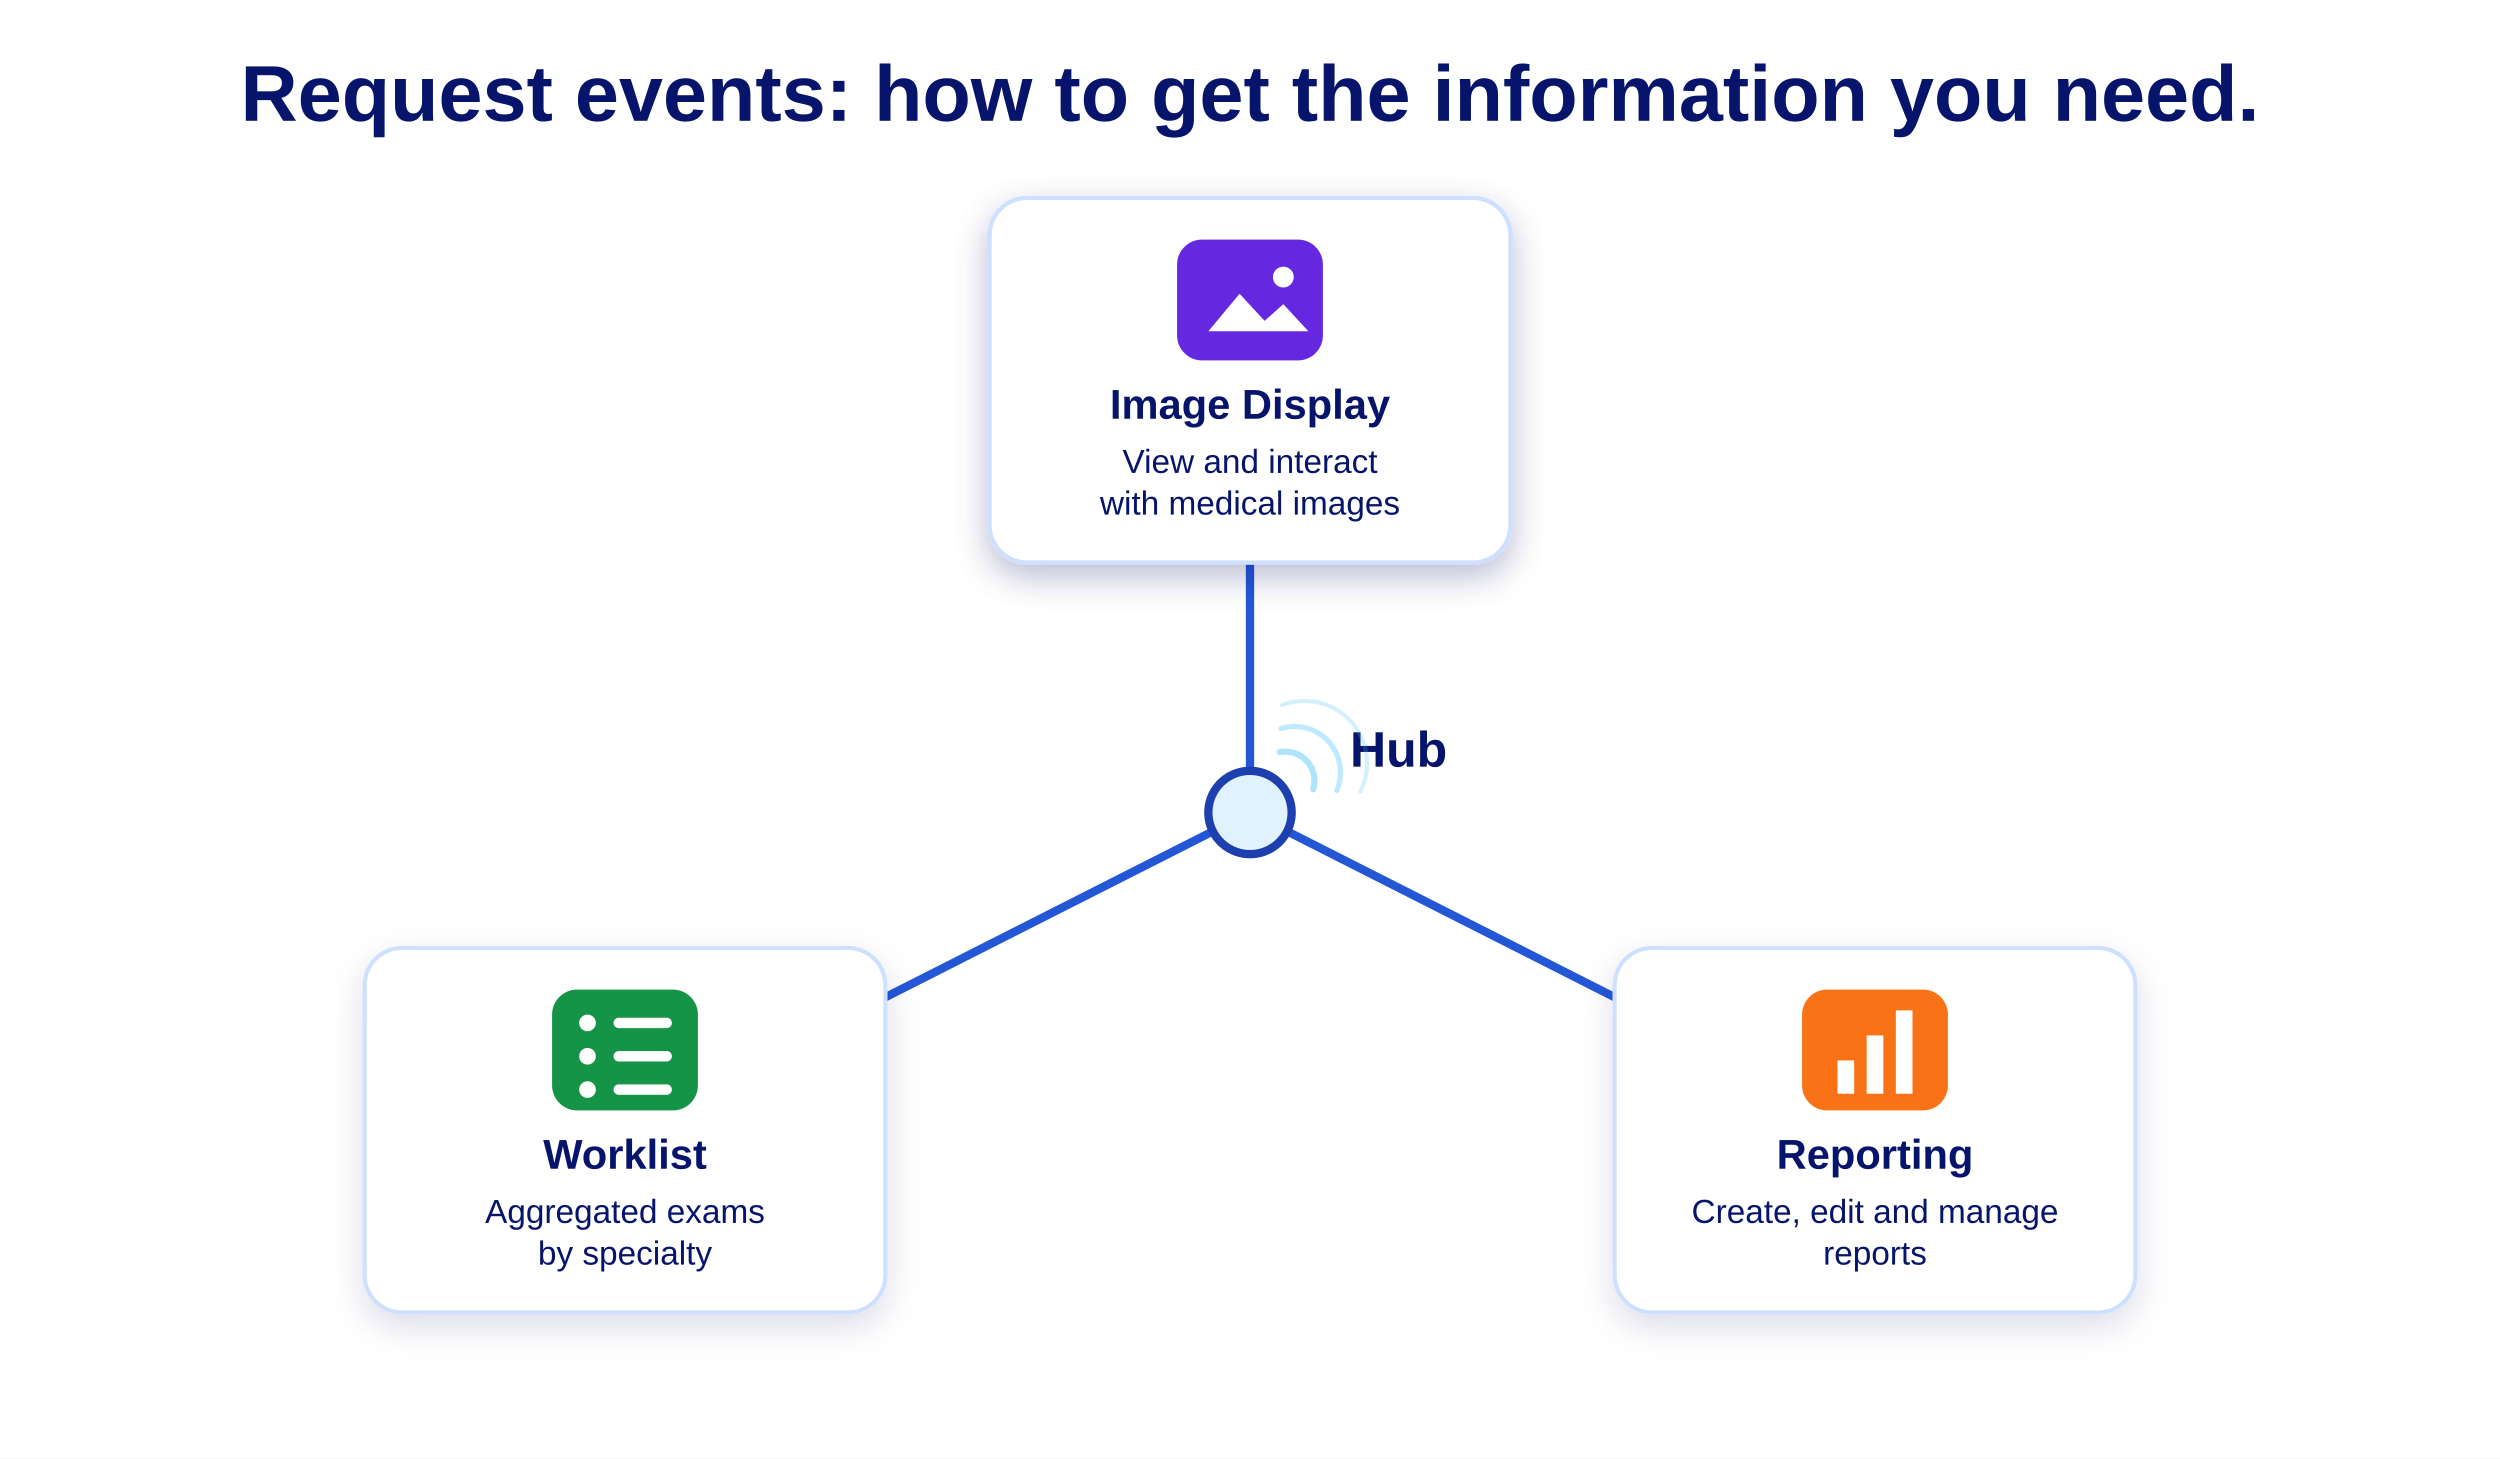
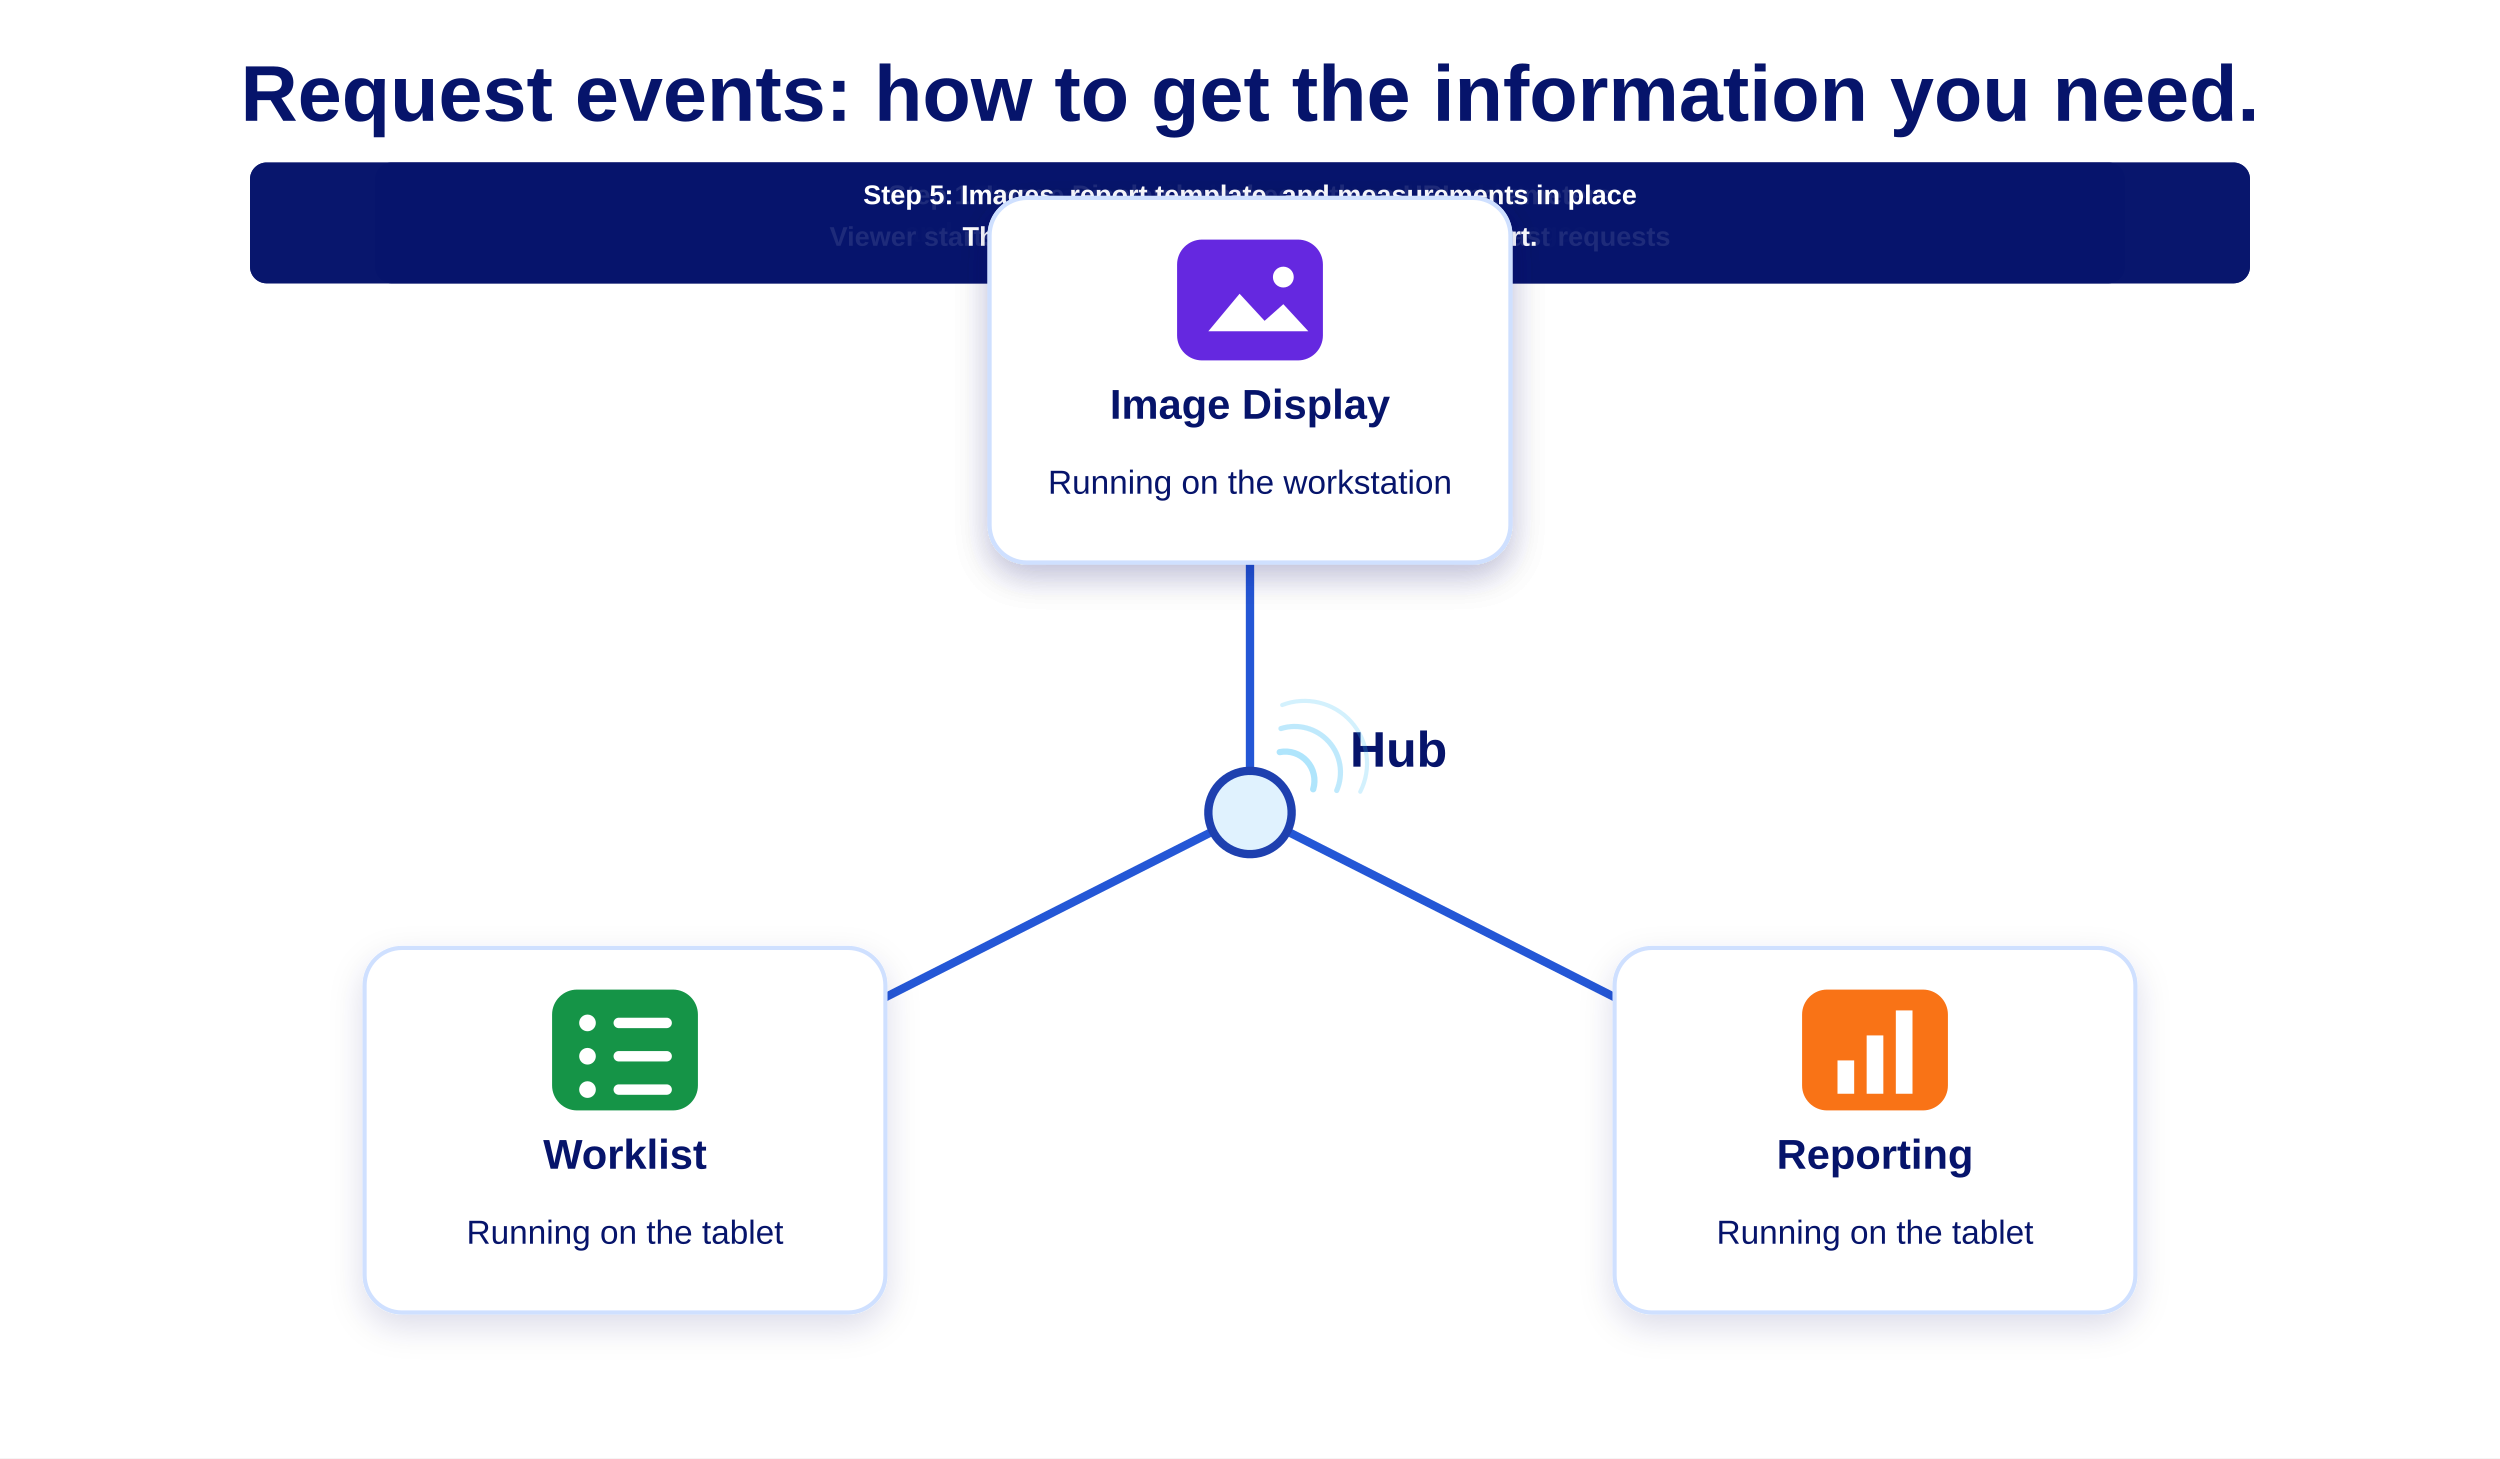
<svg xmlns="http://www.w3.org/2000/svg" viewBox="0 0 1200 700" width="1200" height="700" role="img" aria-labelledby="title desc">
  <defs>
    <filter id="shadow" x="-20%" y="-20%" width="140%" height="140%">
      <feDropShadow dx="0" dy="6" stdDeviation="8" flood-color="#0b1b5f" flood-opacity="0.14" />
    </filter>
    <clipPath id="ctClip">
      <rect x="255" y="108" width="200" height="150" rx="10" />
    </clipPath>
    <radialGradient id="ctVignette" cx="50%" cy="50%" r="65%">
      <stop offset="55%" stop-color="#000" stop-opacity="0" />
      <stop offset="100%" stop-color="#000" stop-opacity="1" />
    </radialGradient>
    <style>
      .title { font: 700 38px Arial, Helvetica, sans-serif; fill: #06146b; }
      .heading { font: 700 24px Arial, Helvetica, sans-serif; fill: #06146b; }
      .label { font: 700 20px Arial, Helvetica, sans-serif; fill: #06146b; }
      .small { font: 16px Arial, Helvetica, sans-serif; fill: #06146b; }
      .panel { fill: #fff; stroke: #cfe0ff; stroke-width: 2; filter: url(#shadow); }
      .connWs { fill: none; stroke: #2457d6; stroke-width: 4; stroke-linecap: round; }
      .packetText { font: 700 11px Arial, Helvetica, sans-serif; fill: #fff; }
      .packetSub { font: 600 9px Arial, Helvetica, sans-serif; fill: #dbeafe; }
      .packetSubPost { font: 600 9px Arial, Helvetica, sans-serif; fill: #ecfdf5; }
      .launchMsg { font: 700 18px Arial, Helvetica, sans-serif; fill: #06146b; }

+       .captionBox { fill: #06146b; opacity: 0.9; }
+       .captionText { font: 700 13px Arial, Helvetica, sans-serif; fill: #fff; }
+       .userNoteText { font: 700 16px Arial, Helvetica, sans-serif; fill: #06146b; }
+       .userNoteSub { font: 600 12px Arial, Helvetica, sans-serif; fill: #334155; }
+ 
+       #step0Caption { animation: step0Caption 33s infinite; }
+       @keyframes step0Caption {
+         0%, 1.81% { opacity: 0; }
+         1.82%, 9.09% { opacity: 1; }
+         9.1%, 100% { opacity: 0; }
+       }
+       #step1Caption { animation: step1Caption 33s infinite; }
+       @keyframes step1Caption {
+         0%, 9.08% { opacity: 0; }
+         9.09%, 17.27% { opacity: 1; }
+         18.18%, 100% { opacity: 0; }
+       }
+ 
+       #reqUserPrologue { opacity: 0; animation: reqUserPrologue 33s infinite; }
+       @keyframes reqUserPrologue {
+         0%, 1.81% { opacity: 0; }
+         1.82%, 99.99% { opacity: 1; }
+         100% { opacity: 0; }
+       }
+       #reqUserWalkLabels { animation: reqUserWalkLabels 33s infinite; }
+       @keyframes reqUserWalkLabels {
+         0%, 1.81% { opacity: 0; }
+         1.82%, 9.09% { opacity: 1; }
+         9.1%, 100% { opacity: 0; }
+       }
+       #reqUserWalkPose { animation: reqUserWalkPose 33s infinite; }
+       @keyframes reqUserWalkPose {
+         0%, 1.81% { opacity: 0; }
+         1.82%, 87.26% { opacity: 1; }
+         87.27%, 100% { opacity: 0; }
+       }
+       #reqUserCelebratePose { opacity: 0; animation: reqUserCelebratePose 33s infinite; }
+       @keyframes reqUserCelebratePose {
+         0%, 87.26% { opacity: 0; }
+         87.27%, 99.99% { opacity: 1; }
+         100% { opacity: 0; }
+       }
+       #step5Caption { animation: step5Caption 33s infinite; }
+       @keyframes step5Caption {
+         0%, 87.26% { opacity: 0; }
+         87.27%, 99.99% { opacity: 1; }
+         100% { opacity: 0; }
+       }
+       #reqUserWalk { animation: reqUserWalk 33s infinite; transform-origin: 0 0; }
+       @keyframes reqUserWalk {
+         0%, 1.81% { transform: translate(840px, 510px); }
+         1.82% { transform: translate(840px, 510px); }
+         4.55% { transform: translate(720px, 420px); }
+         7.27% { transform: translate(600px, 320px); }
+         9.09% { transform: translate(500px, 250px); }
+         9.1%, 100% { transform: translate(500px, 250px); }
+       }
+ 
      #imageDisplay {
-         animation: imageDisplayReveal 30s infinite;
+         animation: imageDisplayReveal 33s infinite;
      }
      @keyframes imageDisplayReveal {
-         0%, 8% { opacity: 0; }
-         10%, 100% { opacity: 1; }
+         0%, 18.17% { opacity: 0; }
+         18.18%, 100% { opacity: 1; }
      }

      #imageDisplayLaunch {
-         animation: imageDisplayLaunch 30s infinite;
+         animation: imageDisplayLaunch 33s infinite;
      }
      @keyframes imageDisplayLaunch {
-         0%, 8% { opacity: 1; }
-         10%, 99% { opacity: 0; }
-         100% { opacity: 1; }
-       }
- 
-       #castHubGraphic { transform-origin: 0px 0px; animation: hubPulse 30s infinite; }
+         0%, 9.08% { opacity: 0; }
+         9.09%, 16.36% { opacity: 1; }
+         17.27%, 100% { opacity: 0; }
+       }
+ 
+       #castHubGraphic { transform-origin: 0px 0px; animation: hubPulse 33s infinite; }
      @keyframes hubPulse {
-         0%, 14% { transform: scale(1); }
-         16.4%, 38.4% { transform: scale(1.06); }
-         41.7%, 52.2% { transform: scale(1); }
-         57.1%, 73.4% { transform: scale(1.06); }
-         76.7%, 100% { transform: scale(1); }
-       }
-       #hubBroadcastArcs { opacity: 0.4; animation: hubBroadcastArcs 30s infinite; }
+         0%, 21.82% { transform: scale(1); }
+         24%, 44% { transform: scale(1.06); }
+         47%, 56.55% { transform: scale(1); }
+         61%, 75.82% { transform: scale(1.06); }
+         78.82%, 100% { transform: scale(1); }
+       }
+       #hubBroadcastArcs { opacity: 0.4; animation: hubBroadcastArcs 33s infinite; }
      @keyframes hubBroadcastArcs {
-         0%, 17.99% { opacity: 0.4; }
-         18%, 39% { opacity: 1; }
-         39.01%, 57.99% { opacity: 0.4; }
-         58%, 76% { opacity: 1; }
-         76.01%, 100% { opacity: 0.4; }
+         0%, 25.44% { opacity: 0.4; }
+         25.45%, 44.55% { opacity: 1; }
+         44.56%, 61.81% { opacity: 0.4; }
+         61.82%, 78.18% { opacity: 1; }
+         78.19%, 100% { opacity: 0.4; }
      }

      .packetWaiting {
        opacity: 0;
-         animation: packetWaiting 30s infinite;
+         animation: packetWaiting 33s infinite;
      }
      @keyframes packetWaiting {
-         0%, 9% { opacity: 0; transform: translate(600px, 270px); }
-         10% { opacity: 1; transform: translate(600px, 270px); }
-         14% { opacity: 1; transform: translate(600px, 390px); }
-         38.4% { opacity: 1; transform: translate(600px, 390px); }
-         44.9% { opacity: 1; transform: translate(600px, 270px); }
-         48.2% { opacity: 1; transform: translate(600px, 270px); }
-         52.2%, 100% { opacity: 0; transform: translate(600px, 270px); }
+         0%, 17.27% { opacity: 0; transform: translate(600px, 270px); }
+         18.18% { opacity: 1; transform: translate(600px, 270px); }
+         21.82% { opacity: 1; transform: translate(600px, 390px); }
+         44% { opacity: 1; transform: translate(600px, 390px); }
+         49.91% { opacity: 1; transform: translate(600px, 270px); }
+         52.91% { opacity: 1; transform: translate(600px, 270px); }
+         56.55%, 100% { opacity: 0; transform: translate(600px, 270px); }
      }

      .packetFanout {
        opacity: 0;
-         animation: packetFanout 30s infinite;
+         animation: packetFanout 33s infinite;
      }
      @keyframes packetFanout {
-         0%, 18.1% { opacity: 0; transform: translate(600px, 390px); }
-         18.9% { opacity: 1; transform: translate(600px, 390px); }
-         24.5% { opacity: 1; transform: translate(300px, 460px); }
-         27% { opacity: 1; transform: translate(300px, 455px); }
-         29.4%, 100% { opacity: 0; transform: translate(300px, 455px); }
+         0%, 25.55% { opacity: 0; transform: translate(600px, 390px); }
+         26.27% { opacity: 1; transform: translate(600px, 390px); }
+         31.36% { opacity: 1; transform: translate(300px, 460px); }
+         33.64% { opacity: 1; transform: translate(300px, 455px); }
+         35.82%, 100% { opacity: 0; transform: translate(300px, 455px); }
      }

      .packetResponse {
        opacity: 0;
-         animation: packetResponse 30s infinite;
+         animation: packetResponse 33s infinite;
      }
      @keyframes packetResponse {
-         0%, 29.4% { opacity: 0; transform: translate(300px, 455px); }
-         30.3% { opacity: 1; transform: translate(300px, 455px); }
-         34.4% { opacity: 1; transform: translate(300px, 460px); }
-         36.8% { opacity: 1; transform: translate(600px, 390px); }
-         39.3%, 100% { opacity: 0; transform: translate(600px, 390px); }
+         0%, 35.82% { opacity: 0; transform: translate(300px, 455px); }
+         36.64% { opacity: 1; transform: translate(300px, 455px); }
+         40.36% { opacity: 1; transform: translate(300px, 460px); }
+         42.55% { opacity: 1; transform: translate(600px, 390px); }
+         44.82%, 100% { opacity: 0; transform: translate(600px, 390px); }
      }

      #ctResult {
        opacity: 0;
        transform-origin: 355px 182px;
-         animation: ctResult 30s infinite;
+         animation: ctResult 33s infinite;
      }
      @keyframes ctResult {
-         0%, 47.4% { opacity: 0; transform: scale(0.92); }
-         48.2% { opacity: 1; transform: scale(1); }
-         81.5%, 100% { opacity: 1; transform: scale(1); }
+         0%, 52.18% { opacity: 0; transform: scale(0.92); }
+         52.91% { opacity: 1; transform: scale(1); }
+         83.18%, 100% { opacity: 1; transform: scale(1); }
      }

      .packetReportPost {
        opacity: 0;
-         animation: packetReportPost 30s infinite;
+         animation: packetReportPost 33s infinite;
      }
      @keyframes packetReportPost {
-         0%, 52.2% { opacity: 0; transform: translate(600px, 270px); }
-         53.9% { opacity: 1; transform: translate(600px, 270px); }
-         57.1% { opacity: 1; transform: translate(600px, 390px); }
-         73.4% { opacity: 1; transform: translate(600px, 390px); }
-         78.3% { opacity: 1; transform: translate(600px, 270px); }
-         80.7% { opacity: 1; transform: translate(600px, 270px); }
-         83.2%, 100% { opacity: 0; transform: translate(600px, 270px); }
+         0%, 56.55% { opacity: 0; transform: translate(600px, 270px); }
+         58.09% { opacity: 1; transform: translate(600px, 270px); }
+         61% { opacity: 1; transform: translate(600px, 390px); }
+         75.82% { opacity: 1; transform: translate(600px, 390px); }
+         80.27% { opacity: 1; transform: translate(600px, 270px); }
+         82.45% { opacity: 1; transform: translate(600px, 270px); }
+         84.73%, 100% { opacity: 0; transform: translate(600px, 270px); }
      }

      .packetReportFanout {
        opacity: 0;
-         animation: packetReportFanout 30s infinite;
+         animation: packetReportFanout 33s infinite;
      }
      @keyframes packetReportFanout {
-         0%, 58.8% { opacity: 0; transform: translate(600px, 390px); }
-         60.4% { opacity: 1; transform: translate(600px, 390px); }
-         63.7% { opacity: 1; transform: translate(900px, 460px); }
-         65.3% { opacity: 1; transform: translate(900px, 455px); }
-         66.9%, 100% { opacity: 0; transform: translate(900px, 455px); }
+         0%, 62.55% { opacity: 0; transform: translate(600px, 390px); }
+         64% { opacity: 1; transform: translate(600px, 390px); }
+         67% { opacity: 1; transform: translate(900px, 460px); }
+         68.45% { opacity: 1; transform: translate(900px, 455px); }
+         69.91%, 100% { opacity: 0; transform: translate(900px, 455px); }
      }

      .packetReportResponse {
        opacity: 0;
-         animation: packetReportResponse 30s infinite;
+         animation: packetReportResponse 33s infinite;
      }
      @keyframes packetReportResponse {
-         0%, 66.9% { opacity: 0; transform: translate(900px, 455px); }
-         68.5% { opacity: 1; transform: translate(900px, 455px); }
-         71% { opacity: 1; transform: translate(900px, 460px); }
-         73.4% { opacity: 1; transform: translate(600px, 390px); }
-         75.9%, 100% { opacity: 0; transform: translate(600px, 390px); }
+         0%, 69.91% { opacity: 0; transform: translate(900px, 455px); }
+         71.36% { opacity: 1; transform: translate(900px, 455px); }
+         73.64% { opacity: 1; transform: translate(900px, 460px); }
+         75.82% { opacity: 1; transform: translate(600px, 390px); }
+         78.09%, 100% { opacity: 0; transform: translate(600px, 390px); }
      }

      #reportResult {
        opacity: 0;
        transform-origin: 845px 182px;
-         animation: reportResult 30s infinite;
+         animation: reportResult 33s infinite;
      }
      @keyframes reportResult {
-         0%, 79.2% { opacity: 0; transform: scale(0.92); }
-         80.7% { opacity: 1; transform: scale(1); }
-         81.5%, 100% { opacity: 1; transform: scale(1); }
+         0%, 81.09% { opacity: 0; transform: scale(0.92); }
+         82.45% { opacity: 1; transform: scale(1); }
+         83.18%, 100% { opacity: 1; transform: scale(1); }
      }

      #ctPointerAnim {
        opacity: 0;
-         animation: ctPointerAnim 30s infinite;
+         animation: ctPointerAnim 33s infinite;
      }
      @keyframes ctPointerAnim {
-         0%, 84% { opacity: 0; }
-         85% { opacity: 1; }
-         97%, 100% { opacity: 1; }
+         0%, 82.72% { opacity: 0; }
+         82.73%, 99.99% { opacity: 1; }
+         100% { opacity: 0; }
      }

      #ctContextMenuAnim {
        opacity: 0;
        transform-origin: 340px 198px;
        transform: scale(0.94);
-         animation: ctContextMenuAnim 30s infinite;
+         animation: ctContextMenuAnim 33s infinite;
      }
      @keyframes ctContextMenuAnim {
-         0%, 86% { opacity: 0; transform: scale(0.94); }
-         87% { opacity: 1; transform: scale(1); }
-         97%, 100% { opacity: 1; transform: scale(1); }
+         0%, 84.54% { opacity: 0; transform: scale(0.94); }
+         84.55%, 99.99% { opacity: 1; transform: scale(1); }
+         100% { opacity: 0; transform: scale(0.94); }
      }

      #contextRequestCaption {
        opacity: 0;
-         animation: contextRequestCaption 30s infinite;
+         animation: contextRequestCaption 33s infinite;
      }
      @keyframes contextRequestCaption {
-         0%, 9.5% { opacity: 0; }
-         10% { opacity: 1; }
-         46% { opacity: 1; }
-         47.5%, 100% { opacity: 0; }
+         0%, 17.73% { opacity: 0; }
+         18.18%, 50.91% { opacity: 1; }
+         52.27%, 100% { opacity: 0; }
      }

      #reportRequestCaption {
        opacity: 0;
-         animation: reportRequestCaption 30s infinite;
+         animation: reportRequestCaption 33s infinite;
      }
      @keyframes reportRequestCaption {
-         0%, 53.5% { opacity: 0; }
-         54% { opacity: 1; }
-         79% { opacity: 1; }
-         80.5%, 100% { opacity: 0; }
+         0%, 57.73% { opacity: 0; }
+         58.18%, 80.91% { opacity: 1; }
+         82.27%, 100% { opacity: 0; }
      }
    </style>
  </defs>
  <rect width="1200" height="700" fill="#ffffff" />
  <text x="600" y="58" text-anchor="middle" class="title">Request events: how to get the information you need.</text>
+   <g id="step0Caption">
+     <rect class="captionBox" x="120" y="78" width="960" height="58" rx="8" />
+     <text x="600" y="98" text-anchor="middle" class="captionText">The user is reviewing a report on his tablet</text>
+     <text x="600" y="116" text-anchor="middle" class="captionText">and walks over to the workstation to view the images.</text>
+   </g>
+   <g id="step1Caption">
+     <rect class="captionBox" x="180" y="78" width="840" height="58" rx="8" />
+     <text x="600" y="98" text-anchor="middle" class="captionText">Step 1: Image Display launches with no URL parameters</text>
+     <text x="600" y="118" text-anchor="middle" class="captionText" font-size="11">Viewer starts empty — context must be fetched via Cast requests</text>
+   </g>
+   <g id="step5Caption">
+     <rect class="captionBox" x="120" y="78" width="960" height="58" rx="8" />
+     <text x="600" y="98" text-anchor="middle" class="captionText">Step 5: Images, report template, and measurements in place</text>
+     <text x="600" y="118" text-anchor="middle" class="captionText">The clinician is ready to complete the report.</text>
+   </g>
  <path class="connWs" d="M600 390 L600 270" />
  <path class="connWs" d="M600 390 L300 542" />
  <path class="connWs" d="M600 390 L900 542" />
  <g id="imageDisplayLaunch">
    <rect class="panel" x="475" y="95" width="250" height="175" rx="18" fill="#f8fafc" />
    <text x="600" y="168" text-anchor="middle" class="launchMsg">Start: Image Display launch</text>
    <text x="600" y="196" text-anchor="middle" class="launchMsg">with no URL parameters</text>
  </g>
  <g id="imageDisplay">
    <rect class="panel" x="475" y="95" width="250" height="175" rx="18" />
    <rect x="565" y="115" width="70" height="58" rx="12" fill="#6528e0" />
    <path d="M580 159 L595 141 L607 154 L616 146 L628 159 Z" fill="#fff" />
    <circle cx="616" cy="133" r="5" fill="#fff" />
    <text x="600" y="201" text-anchor="middle" class="label">Image Display</text>
-     <text x="600" y="227" text-anchor="middle" class="small">View and interact</text>
-     <text x="600" y="247" text-anchor="middle" class="small">with medical images</text>
+     <text x="600" y="237" text-anchor="middle" class="small">Running on the workstation</text>
  </g>
  <g id="contextRequestCaption">
    <rect x="262" y="118" width="188" height="48" rx="8" fill="#06146b" opacity="0.88" />
    <text x="272" y="138" font-family="Arial, Helvetica, sans-serif" font-size="12" font-weight="700" fill="#ffffff">Image Display asks for</text>
    <text x="272" y="154" font-family="Arial, Helvetica, sans-serif" font-size="12" font-weight="700" fill="#ffffff">worklist context</text>
  </g>
  <g id="ctResult">
    <rect class="panel" x="245" y="95" width="220" height="175" rx="18" />
    <rect x="255" y="108" width="200" height="150" rx="10" fill="#0f1115" stroke="#2a3140" stroke-width="2" />
    <g clip-path="url(#ctClip)">
      <rect x="255" y="108" width="200" height="150" fill="#101014" />
      <ellipse cx="355" cy="186" rx="78" ry="62" fill="#6f7074" />
      <ellipse cx="322" cy="182" rx="28" ry="38" fill="#1b1d22" />
      <ellipse cx="388" cy="182" rx="28" ry="38" fill="#1b1d22" />
      <ellipse cx="355" cy="196" rx="14" ry="18" fill="#8a8b90" />
      <ellipse cx="355" cy="228" rx="10" ry="8" fill="#d8d8dc" />
      <path d="M310 150 Q355 132 400 150" fill="none" stroke="#555860" stroke-width="3" opacity="0.7" />
      <path d="M302 168 Q355 148 408 168" fill="none" stroke="#555860" stroke-width="3" opacity="0.55" />
      <path d="M296 186 Q355 164 414 186" fill="none" stroke="#555860" stroke-width="3" opacity="0.45" />
      <path d="M292 204 Q355 180 418 204" fill="none" stroke="#555860" stroke-width="3" opacity="0.35" />
      <rect x="255" y="108" width="200" height="150" fill="url(#ctVignette)" opacity="0.35" />
    </g>
    <text x="355" y="252" text-anchor="middle" class="small">CT Chest</text>
  </g>
  <g id="reportRequestCaption">
    <rect x="752" y="118" width="188" height="48" rx="8" fill="#06146b" opacity="0.88" />
    <text x="762" y="138" font-family="Arial, Helvetica, sans-serif" font-size="12" font-weight="700" fill="#ffffff">Image Display asks for</text>
    <text x="762" y="154" font-family="Arial, Helvetica, sans-serif" font-size="12" font-weight="700" fill="#ffffff">report content</text>
  </g>
  <g id="reportResult">
    <rect class="panel" x="735" y="95" width="220" height="175" rx="18" />
    <rect x="752" y="112" width="186" height="132" rx="8" fill="#fffaf5" stroke="#fed7aa" stroke-width="2" />
    <rect x="752" y="112" width="186" height="28" rx="8" fill="#f97316" />
    <rect x="752" y="128" width="186" height="12" fill="#f97316" />
    <text x="845" y="131" text-anchor="middle" font-family="Arial, Helvetica, sans-serif" font-size="11" font-weight="700" fill="#fff">Report Template</text>
    <text x="764" y="152" font-family="Arial, Helvetica, sans-serif" font-size="10" fill="#7c2d12">Measurement 1</text>
    <line x1="848" y1="152" x2="926" y2="152" stroke="#fdba74" stroke-width="2" stroke-linecap="round" />
    <text x="764" y="170" font-family="Arial, Helvetica, sans-serif" font-size="10" fill="#7c2d12">Measurement 2</text>
    <line x1="848" y1="170" x2="926" y2="170" stroke="#fdba74" stroke-width="2" stroke-linecap="round" />
    <text x="764" y="188" font-family="Arial, Helvetica, sans-serif" font-size="10" fill="#7c2d12">Measurement 3</text>
    <line x1="848" y1="188" x2="926" y2="188" stroke="#fdba74" stroke-width="2" stroke-linecap="round" />
    <text x="764" y="206" font-family="Arial, Helvetica, sans-serif" font-size="10" fill="#7c2d12">Measurement 4</text>
    <line x1="848" y1="206" x2="926" y2="206" stroke="#fdba74" stroke-width="2" stroke-linecap="round" />
    <text x="764" y="224" font-family="Arial, Helvetica, sans-serif" font-size="10" fill="#7c2d12">Measurement 5</text>
    <line x1="848" y1="224" x2="926" y2="224" stroke="#fdba74" stroke-width="2" stroke-linecap="round" />
  </g>
  <g id="worklist">
    <rect class="panel" x="175" y="455" width="250" height="175" rx="18" />
    <rect x="265" y="475" width="70" height="58" rx="12" fill="#159447" />
    <circle cx="282" cy="491" r="4" fill="#fff" />
    <circle cx="282" cy="507" r="4" fill="#fff" />
    <circle cx="282" cy="523" r="4" fill="#fff" />
    <line x1="297" y1="491" x2="320" y2="491" stroke="#fff" stroke-width="5" stroke-linecap="round" />
    <line x1="297" y1="507" x2="320" y2="507" stroke="#fff" stroke-width="5" stroke-linecap="round" />
    <line x1="297" y1="523" x2="320" y2="523" stroke="#fff" stroke-width="5" stroke-linecap="round" />
    <text x="300" y="561" text-anchor="middle" class="label">Worklist</text>
-     <text x="300" y="587" text-anchor="middle" class="small">Aggregated exams</text>
-     <text x="300" y="607" text-anchor="middle" class="small">by specialty</text>
+     <text x="300" y="597" text-anchor="middle" class="small">Running on the tablet</text>
  </g>
  <g id="reporting">
    <rect class="panel" x="775" y="455" width="250" height="175" rx="18" />
    <rect x="865" y="475" width="70" height="58" rx="12" fill="#f97316" />
    <rect x="882" y="509" width="8" height="16" fill="#fff" />
    <rect x="896" y="497" width="8" height="28" fill="#fff" />
    <rect x="910" y="485" width="8" height="40" fill="#fff" />
    <text x="900" y="561" text-anchor="middle" class="label">Reporting</text>
-     <text x="900" y="587" text-anchor="middle" class="small">Create, edit and manage</text>
-     <text x="900" y="607" text-anchor="middle" class="small">reports</text>
+     <text x="900" y="597" text-anchor="middle" class="small">Running on the tablet</text>
  </g>
  <g id="castHub">
    <text x="648" y="368" text-anchor="start" class="heading">Hub</text>
  </g>
  <g transform="translate(600, 390)">
    <g id="castHubGraphic">
      <g transform="rotate(-42)">
        <g id="hubBroadcastArcs" fill="none" stroke="#38bdf8" stroke-linecap="round">
          <path d="M30 -12 A 14 14 0 0 1 30 12" stroke-width="3" />
          <path d="M38 -20 A 22 22 0 0 1 38 20" stroke-width="2.5" opacity="0.8" />
          <path d="M46 -28 A 30 30 0 0 1 46 28" stroke-width="2" opacity="0.55" />
        </g>
        <g id="hubDish">
          <circle cx="0" cy="0" r="20" fill="#e0f2fe" stroke="#1e40af" stroke-width="4" />
        </g>
      </g>
    </g>
  </g>
  <g class="packetWaiting">
    <rect x="-78" y="-18" width="156" height="36" rx="18" fill="#1f9d55" />
    <text x="0" y="-3" text-anchor="middle" class="packetSubPost">HTTP POST</text>
    <text x="0" y="10" text-anchor="middle" class="packetText">context-request</text>
  </g>
  <g class="packetFanout">
    <rect x="-68" y="-14" width="136" height="28" rx="14" fill="#2457d6" />
    <text x="0" y="5" text-anchor="middle" class="packetText">context-request</text>
  </g>
  <g class="packetResponse">
    <rect x="-72" y="-14" width="144" height="28" rx="14" fill="#2457d6" />
    <text x="0" y="5" text-anchor="middle" class="packetText">context-response</text>
  </g>
  <g class="packetReportPost">
    <rect x="-78" y="-18" width="156" height="36" rx="18" fill="#1f9d55" />
    <text x="0" y="-3" text-anchor="middle" class="packetSubPost">HTTP POST</text>
    <text x="0" y="10" text-anchor="middle" class="packetText">report-request</text>
  </g>
  <g class="packetReportFanout">
    <rect x="-68" y="-14" width="136" height="28" rx="14" fill="#2457d6" />
    <text x="0" y="5" text-anchor="middle" class="packetText">report-request</text>
  </g>
  <g class="packetReportResponse">
    <rect x="-72" y="-14" width="144" height="28" rx="14" fill="#2457d6" />
    <text x="0" y="5" text-anchor="middle" class="packetText">report-response</text>
  </g>
+   <g id="reqUserPrologue">
+     <g id="reqUserWalk">
+       <g id="reqUserWalkPose">
+         <circle cx="26" cy="18" r="15" fill="#dbeafe" stroke="#2563eb" stroke-width="2.5" />
+         <path d="M10 42 Q26 34 42 42 L38 78 Q26 86 14 78 Z" fill="#2563eb" stroke="#1d4ed8" stroke-width="1.5" stroke-linejoin="round" />
+         <rect x="4" y="46" width="24" height="32" rx="4" fill="#334155" stroke="#64748b" stroke-width="1.5" />
+         <rect x="6" y="48" width="20" height="24" rx="2" fill="#fffaf5" stroke="#fed7aa" stroke-width="1" />
+         <line x1="8" y1="54" x2="24" y2="54" stroke="#fdba74" stroke-width="1.5" stroke-linecap="round" />
+         <line x1="8" y1="60" x2="24" y2="60" stroke="#fdba74" stroke-width="1.5" stroke-linecap="round" />
+         <line x1="8" y1="66" x2="20" y2="66" stroke="#fdba74" stroke-width="1.5" stroke-linecap="round" />
+         <path d="M38 46 L58 54 L54 60 L34 52 Z" fill="#2563eb" stroke="#1d4ed8" stroke-width="1.2" stroke-linejoin="round" />
+         <path d="M18 44 L4 56" fill="none" stroke="#2563eb" stroke-width="3" stroke-linecap="round" />
+         <g id="reqUserWalkLabels">
+           <text x="72" y="36" class="userNoteText">Reviewing report</text>
+           <text x="72" y="54" class="userNoteSub">on tablet</text>
+           <path d="M58 28 L66 28" fill="none" stroke="#64748b" stroke-width="2.5" stroke-linecap="round" />
+           <polygon points="66,28 59,23 59,33" fill="#64748b" />
+         </g>
+       </g>
+       <g id="reqUserCelebratePose">
+         <circle cx="26" cy="18" r="15" fill="#dbeafe" stroke="#2563eb" stroke-width="2.5" />
+         <path d="M10 42 Q26 34 42 42 L38 78 Q26 86 14 78 Z" fill="#2563eb" stroke="#1d4ed8" stroke-width="1.5" stroke-linejoin="round" />
+         <path d="M14 40 L6 22" fill="none" stroke="#2563eb" stroke-width="3.5" stroke-linecap="round" />
+         <path d="M38 40 L46 22" fill="none" stroke="#2563eb" stroke-width="3.5" stroke-linecap="round" />
+         <circle cx="6" cy="20" r="4" fill="#fde8d8" stroke="#d4a574" stroke-width="1" />
+         <circle cx="46" cy="20" r="4" fill="#fde8d8" stroke="#d4a574" stroke-width="1" />
+       </g>
+     </g>
+   </g>
  <g id="ctPointerAnim" transform="translate(328, 176)">
    <path fill="#ffffff" stroke="#000000" stroke-width="1.25" stroke-linejoin="round" d="M0 0V18.5L4.8 14.2H7.8L10.8 22.5L13.2 14.2H17.8V18.5L12.8 11.2L20.5 8L12.8 4.8L0 0Z" />
  </g>
  <g id="ctContextMenuAnim">
    <rect x="338" y="192" width="168" height="118" rx="6" fill="#ffffff" stroke="#cbd5e1" stroke-width="1.5" filter="url(#shadow)" />
    <rect x="338" y="192" width="168" height="22" rx="6" fill="#eff6ff" />
    <text x="350" y="207" font-family="Arial, Helvetica, sans-serif" font-size="11" fill="#06146b">Measurement 1</text>
    <line x1="338" y1="214" x2="506" y2="214" stroke="#e2e8f0" stroke-width="1" />
    <text x="350" y="229" font-family="Arial, Helvetica, sans-serif" font-size="11" fill="#06146b">Measurement 2</text>
    <line x1="338" y1="236" x2="506" y2="236" stroke="#e2e8f0" stroke-width="1" />
    <text x="350" y="251" font-family="Arial, Helvetica, sans-serif" font-size="11" fill="#06146b">Measurement 3</text>
    <line x1="338" y1="258" x2="506" y2="258" stroke="#e2e8f0" stroke-width="1" />
    <text x="350" y="273" font-family="Arial, Helvetica, sans-serif" font-size="11" fill="#06146b">Measurement 4</text>
    <line x1="338" y1="280" x2="506" y2="280" stroke="#e2e8f0" stroke-width="1" />
    <text x="350" y="295" font-family="Arial, Helvetica, sans-serif" font-size="11" fill="#06146b">Measurement 5</text>
  </g>
</svg>
